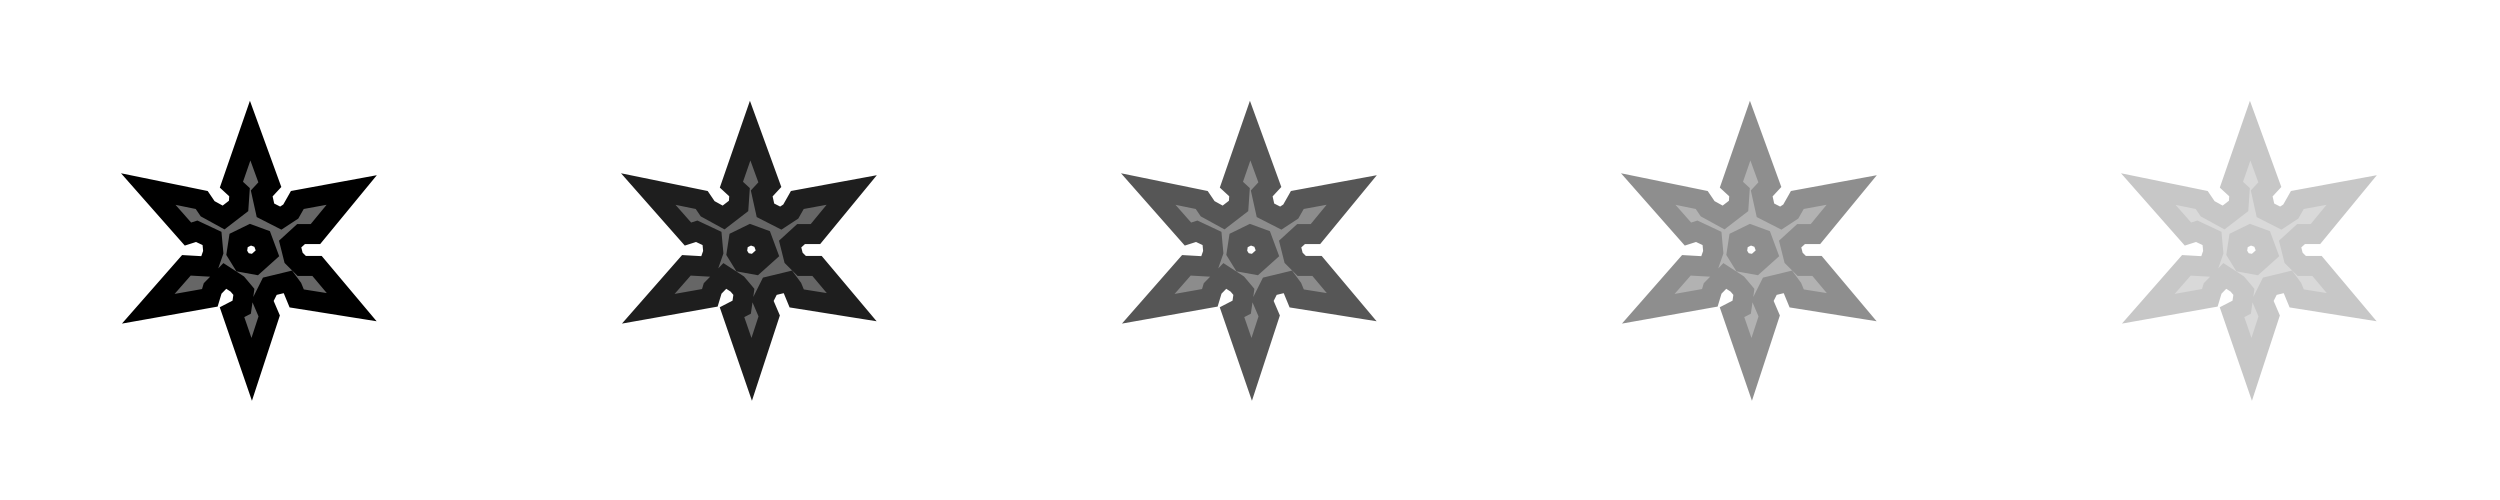
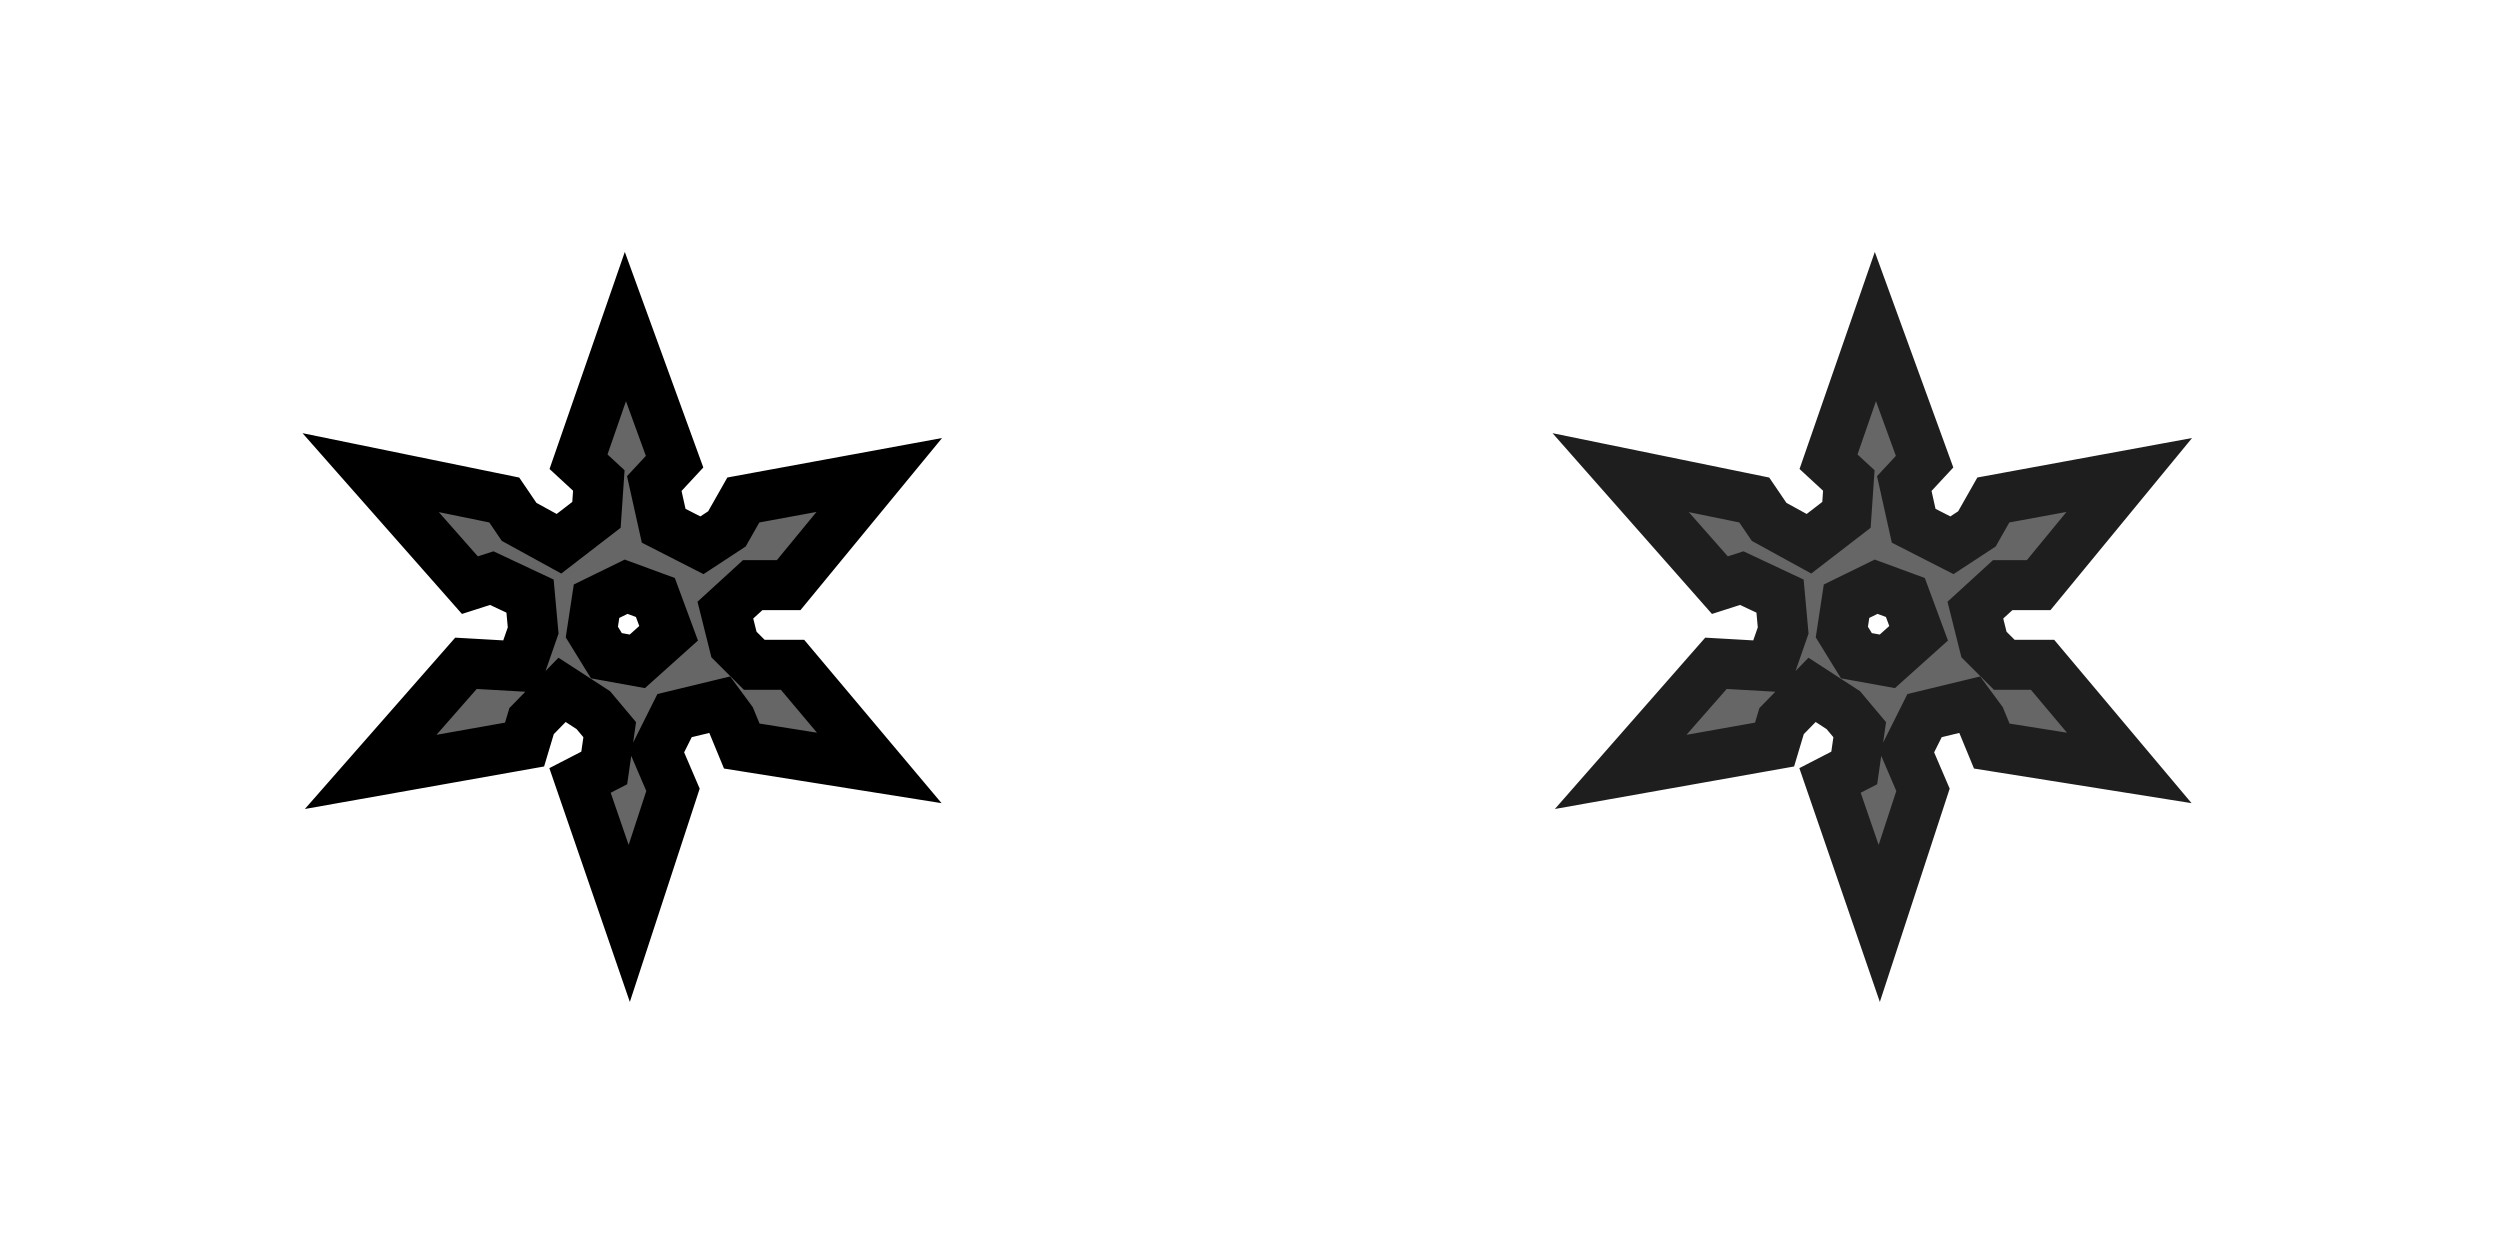
- <svg xmlns="http://www.w3.org/2000/svg" xmlns:xlink="http://www.w3.org/1999/xlink" version="1.1" id="svg2" height="50" width="250">
+ <svg xmlns="http://www.w3.org/2000/svg" xmlns:xlink="http://www.w3.org/1999/xlink" version="1.1" id="svg2" height="50" width="100">
  <defs id="defs4">
    <linearGradient id="linearGradient3847">
      <stop style="stop-color:#ffff00;stop-opacity:1;" offset="0" id="stop3849" />
      <stop style="stop-color:#ffff00;stop-opacity:0;" offset="1" id="stop3851" />
    </linearGradient>
    <radialGradient xlink:href="#linearGradient3847" id="radialGradient3853" cx="25" cy="25" fx="25" fy="25" r="15" gradientUnits="userSpaceOnUse" />
    <radialGradient xlink:href="#linearGradient3847-4" id="radialGradient3853-0" cx="25" cy="25" fx="25" fy="25" r="15" gradientUnits="userSpaceOnUse" />
    <linearGradient id="linearGradient3847-4">
      <stop style="stop-color:#ffff00;stop-opacity:1;" offset="0" id="stop3849-1" />
      <stop style="stop-color:#ffff00;stop-opacity:0;" offset="1" id="stop3851-7" />
    </linearGradient>
    <radialGradient r="15" fy="25" fx="25" cy="25" cx="25" gradientUnits="userSpaceOnUse" id="radialGradient3889" xlink:href="#linearGradient3847-4" />
  </defs>
  <g transform="translate(0,-1002.362)" id="layer1">
-     <g id="g3039" style="fill:#666666;stroke:#1e1e1e;stroke-opacity:1;stroke-width:2;stroke-miterlimit:4;stroke-dasharray:none" transform="translate(92.39062,0.125)">
-       <path id="path2996" transform="translate(0,1002.362)" d="m -17.375,12.938 -1.875,5.406 0.812,0.75 -0.094,1.375 -1.5,1.156 -1.594,-0.875 -0.594,-0.875 -5.344,-1.094 3.969,4.5 0.875,-0.281 1.531,0.719 0.125,1.375 -0.5,1.438 -2.188,-0.125 -3.812,4.344 6.156,-1.094 0.281,-0.938 1.219,-1.25 1.25,0.812 0.656,0.781 -0.219,1.531 -0.969,0.5 1.969,5.719 1.75,-5.344 -0.656,-1.531 0.719,-1.438 1.812,-0.438 0.438,0.594 0.438,1.062 5.5,0.875 -3.469,-4.125 -1.531,0 -0.812,-0.812 -0.344,-1.375 1.094,-1 1.438,0 3.625,-4.406 -5.438,1 -0.656,1.156 -1,0.656 -1.531,-0.781 -0.375,-1.688 0.812,-0.875 z m 0.03,10.406 1.169,0.43 0.53,1.432 -1.251,1.122 -1.237,-0.224 -0.583,-0.947 0.188,-1.234 z" style="fill:#666666;stroke:#1e1e1e;stroke-opacity:1;stroke-width:2;stroke-miterlimit:4;stroke-dasharray:none" />
-     </g>
-     <g id="g3039-3" style="opacity:0.75;fill:#666666;stroke:#1e1e1e;stroke-opacity:1;stroke-width:2;stroke-miterlimit:4;stroke-dasharray:none" transform="translate(142.3906,0.125)">
-       <path id="path2996-1" transform="translate(0,1002.362)" d="m -17.375,12.938 -1.875,5.406 0.812,0.75 -0.094,1.375 -1.5,1.156 -1.594,-0.875 -0.594,-0.875 -5.344,-1.094 3.969,4.5 0.875,-0.281 1.531,0.719 0.125,1.375 -0.5,1.438 -2.188,-0.125 -3.812,4.344 6.156,-1.094 0.281,-0.938 1.219,-1.25 1.25,0.812 0.656,0.781 -0.219,1.531 -0.969,0.5 1.969,5.719 1.75,-5.344 -0.656,-1.531 0.719,-1.438 1.812,-0.438 0.438,0.594 0.438,1.062 5.5,0.875 -3.469,-4.125 -1.531,0 -0.812,-0.812 -0.344,-1.375 1.094,-1 1.438,0 3.625,-4.406 -5.438,1 -0.656,1.156 -1,0.656 -1.531,-0.781 -0.375,-1.688 0.812,-0.875 z m 0.03,10.406 1.169,0.43 0.53,1.432 -1.251,1.122 -1.237,-0.224 -0.583,-0.947 0.188,-1.234 z" style="fill:#666666;stroke:#1e1e1e;stroke-opacity:1;stroke-width:2;stroke-miterlimit:4;stroke-dasharray:none" />
-     </g>
-     <g id="g3039-2" style="opacity:0.5;fill:#666666;stroke:#1e1e1e;stroke-opacity:1;stroke-width:2;stroke-miterlimit:4;stroke-dasharray:none" transform="translate(192.3906,0.125)">
-       <path id="path2996-3" transform="translate(0,1002.362)" d="m -17.375,12.938 -1.875,5.406 0.812,0.75 -0.094,1.375 -1.5,1.156 -1.594,-0.875 -0.594,-0.875 -5.344,-1.094 3.969,4.5 0.875,-0.281 1.531,0.719 0.125,1.375 -0.5,1.438 -2.188,-0.125 -3.812,4.344 6.156,-1.094 0.281,-0.938 1.219,-1.25 1.25,0.812 0.656,0.781 -0.219,1.531 -0.969,0.5 1.969,5.719 1.75,-5.344 -0.656,-1.531 0.719,-1.438 1.812,-0.438 0.438,0.594 0.438,1.062 5.5,0.875 -3.469,-4.125 -1.531,0 -0.812,-0.812 -0.344,-1.375 1.094,-1 1.438,0 3.625,-4.406 -5.438,1 -0.656,1.156 -1,0.656 -1.531,-0.781 -0.375,-1.688 0.812,-0.875 z m 0.03,10.406 1.169,0.43 0.53,1.432 -1.251,1.122 -1.237,-0.224 -0.583,-0.947 0.188,-1.234 z" style="fill:#666666;stroke:#1e1e1e;stroke-opacity:1;stroke-width:2;stroke-miterlimit:4;stroke-dasharray:none" />
-     </g>
-     <g id="g3039-0" style="opacity:0.25;fill:#666666;stroke:#1e1e1e;stroke-opacity:1;stroke-width:2;stroke-miterlimit:4;stroke-dasharray:none" transform="translate(242.3906,0.125)">
-       <path id="path2996-8" transform="translate(0,1002.362)" d="m -17.375,12.938 -1.875,5.406 0.812,0.75 -0.094,1.375 -1.5,1.156 -1.594,-0.875 -0.594,-0.875 -5.344,-1.094 3.969,4.5 0.875,-0.281 1.531,0.719 0.125,1.375 -0.5,1.438 -2.188,-0.125 -3.812,4.344 6.156,-1.094 0.281,-0.938 1.219,-1.25 1.25,0.812 0.656,0.781 -0.219,1.531 -0.969,0.5 1.969,5.719 1.75,-5.344 -0.656,-1.531 0.719,-1.438 1.812,-0.438 0.438,0.594 0.438,1.062 5.5,0.875 -3.469,-4.125 -1.531,0 -0.812,-0.812 -0.344,-1.375 1.094,-1 1.438,0 3.625,-4.406 -5.438,1 -0.656,1.156 -1,0.656 -1.531,-0.781 -0.375,-1.688 0.812,-0.875 z m 0.03,10.406 1.169,0.43 0.53,1.432 -1.251,1.122 -1.237,-0.224 -0.583,-0.947 0.188,-1.234 z" style="fill:#666666;stroke:#1e1e1e;stroke-opacity:1;stroke-width:2;stroke-miterlimit:4;stroke-dasharray:none" />
+     <g id="g3039" style="fill:#666666;stroke:#1e1e1e;stroke-width:2;stroke-miterlimit:4;stroke-opacity:1;stroke-dasharray:none" transform="translate(92.39062,0.125)">
+       <path id="path2996" transform="translate(0,1002.362)" d="m -17.375,12.938 -1.875,5.406 0.812,0.75 -0.094,1.375 -1.5,1.156 -1.594,-0.875 -0.594,-0.875 -5.344,-1.094 3.969,4.5 0.875,-0.281 1.531,0.719 0.125,1.375 -0.5,1.438 -2.188,-0.125 -3.812,4.344 6.156,-1.094 0.281,-0.938 1.219,-1.25 1.25,0.812 0.656,0.781 -0.219,1.531 -0.969,0.5 1.969,5.719 1.75,-5.344 -0.656,-1.531 0.719,-1.438 1.812,-0.438 0.438,0.594 0.438,1.062 5.5,0.875 -3.469,-4.125 -1.531,0 -0.812,-0.812 -0.344,-1.375 1.094,-1 1.438,0 3.625,-4.406 -5.438,1 -0.656,1.156 -1,0.656 -1.531,-0.781 -0.375,-1.688 0.812,-0.875 z m 0.03,10.406 1.169,0.43 0.53,1.432 -1.251,1.122 -1.237,-0.224 -0.583,-0.947 0.188,-1.234 z" style="fill:#666666;stroke:#1e1e1e;stroke-width:2;stroke-miterlimit:4;stroke-opacity:1;stroke-dasharray:none" />
    </g>
    <g id="g3039-9" style="fill:#666666;stroke-width:2;stroke-miterlimit:4;stroke-dasharray:none" transform="translate(42.39062,0.125)">
      <path id="path2996-0" transform="translate(0,1002.362)" d="m -17.375,12.938 -1.875,5.406 0.812,0.75 -0.094,1.375 -1.5,1.156 -1.594,-0.875 -0.594,-0.875 -5.344,-1.094 3.969,4.5 0.875,-0.281 1.531,0.719 0.125,1.375 -0.5,1.438 -2.188,-0.125 -3.812,4.344 6.156,-1.094 0.281,-0.938 1.219,-1.25 1.25,0.812 0.656,0.781 -0.219,1.531 -0.969,0.5 1.969,5.719 1.75,-5.344 -0.656,-1.531 0.719,-1.438 1.812,-0.438 0.438,0.594 0.438,1.062 5.5,0.875 -3.469,-4.125 -1.531,0 -0.812,-0.812 -0.344,-1.375 1.094,-1 1.438,0 3.625,-4.406 -5.438,1 -0.656,1.156 -1,0.656 -1.531,-0.781 -0.375,-1.688 0.812,-0.875 z m 0.03,10.406 1.169,0.43 0.53,1.432 -1.251,1.122 -1.237,-0.224 -0.583,-0.947 0.188,-1.234 z" style="fill:#666666;stroke:#000000;stroke-width:2;stroke-linecap:butt;stroke-linejoin:miter;stroke-miterlimit:4;stroke-opacity:1;stroke-dasharray:none" />
    </g>
-     <path style="fill:url(#radialGradient3889);fill-opacity:1;stroke:none" id="path3845" d="m 40,25 a 15,15 0 1 1 -30,0 15,15 0 1 1 30,0 z" transform="matrix(1.061294,0,0,1.061294,-1.532362,1050.83)" />
  </g>
</svg>
